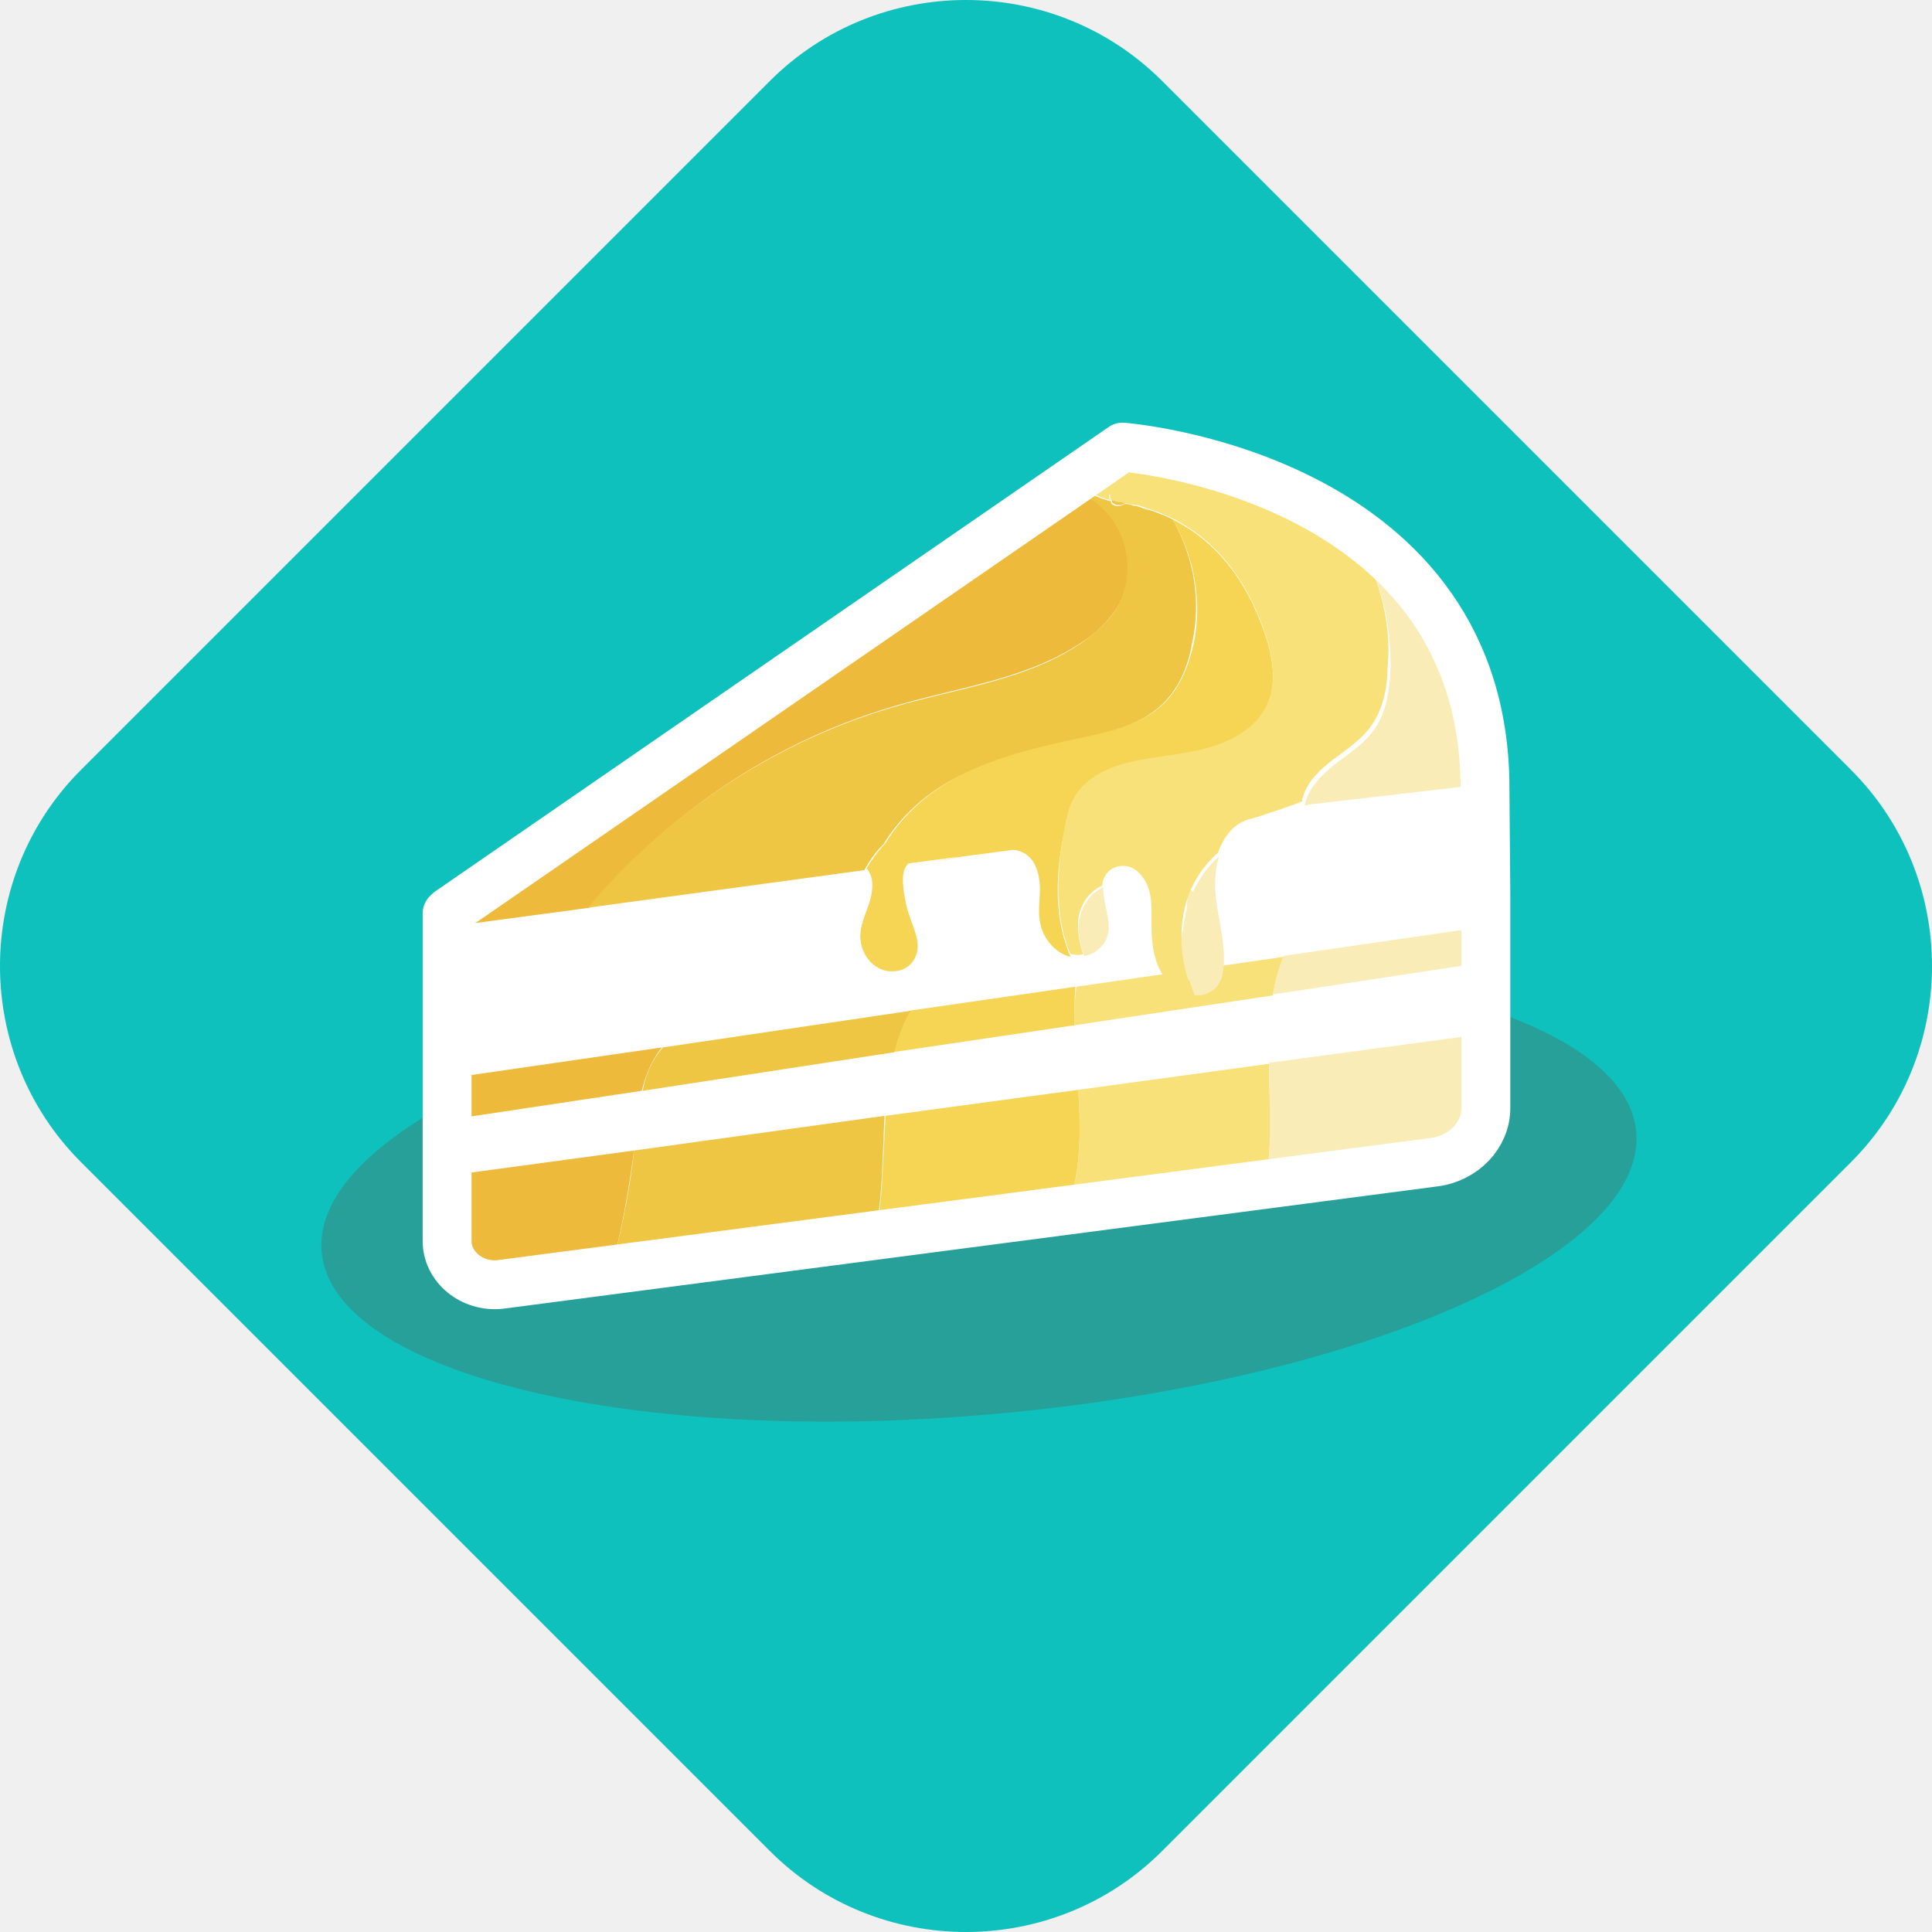
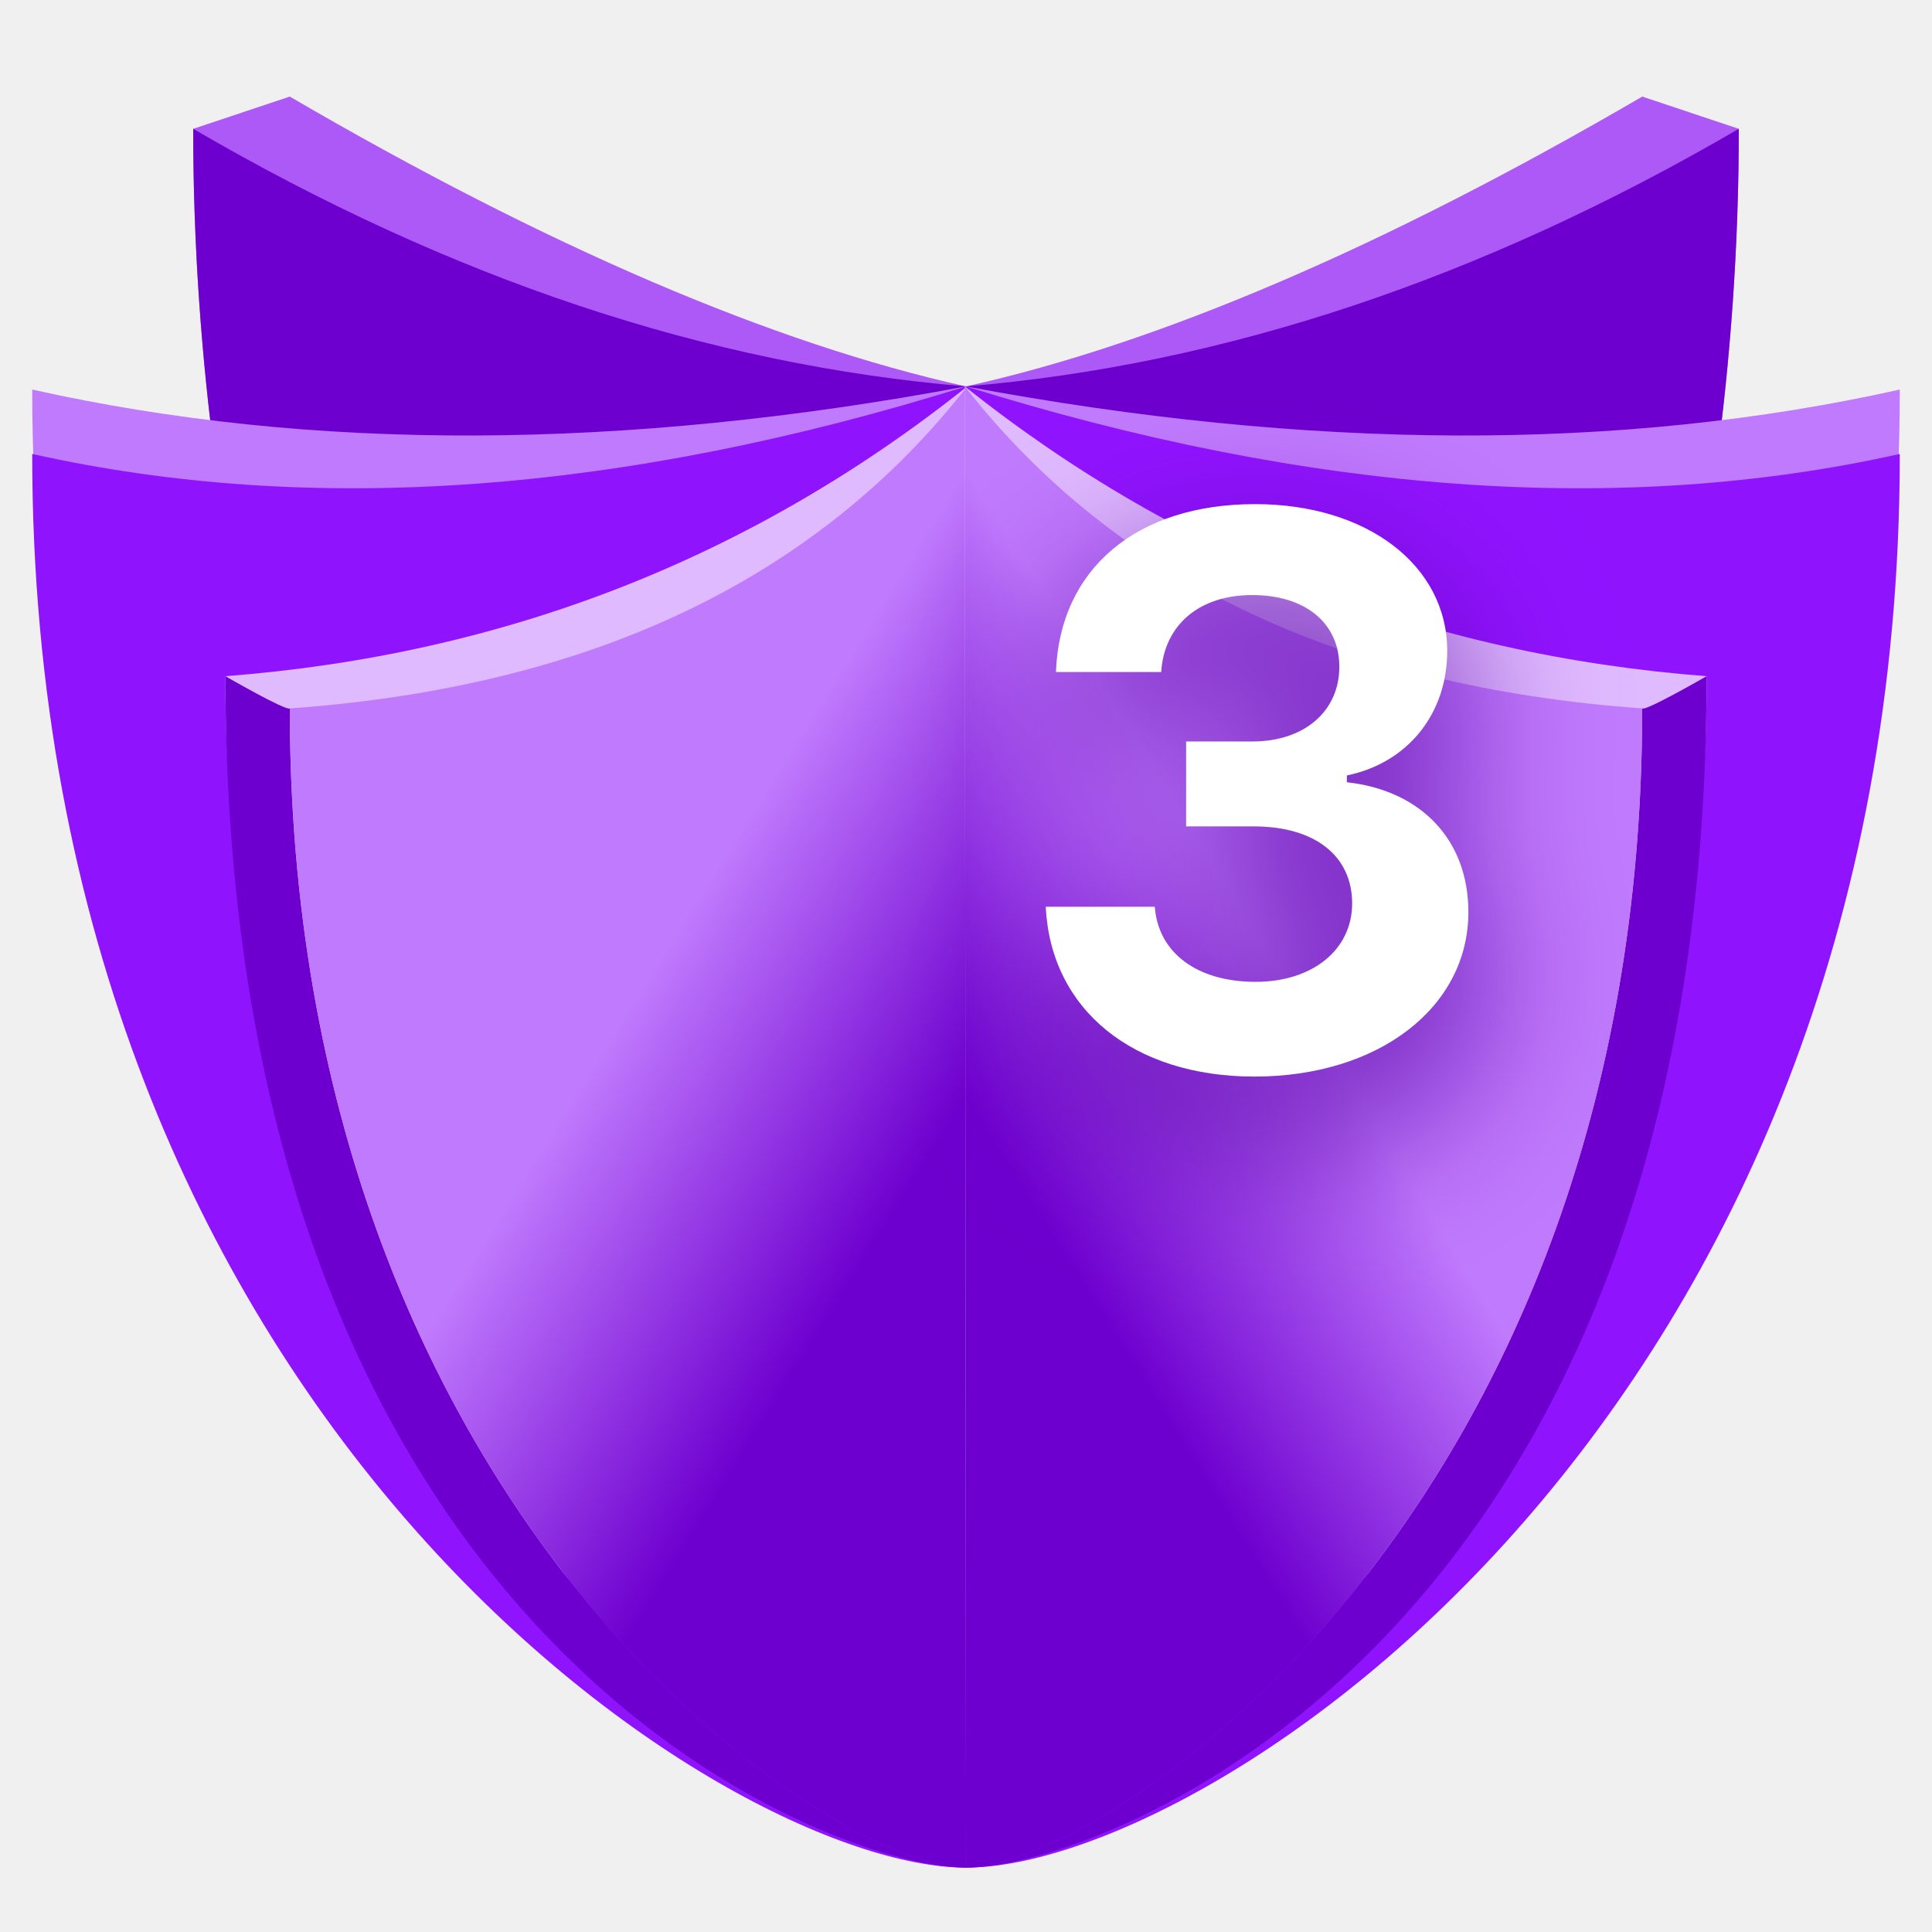
- <svg xmlns="http://www.w3.org/2000/svg" version="1.1" id="Layer_1" x="0px" y="0px" viewBox="0 0 200.5 200.5" enable-background="new 0 0 200.5 200.5" xml:space="preserve">
-   <path fill="#0EC1BC" d="M192.1,120.6l-71.5,71.5c-11.2,11.2-29.5,11.2-40.7,0L8.4,120.6c-11.2-11.2-11.2-29.5,0-40.7L79.9,8.4  c11.2-11.2,29.5-11.2,40.7,0l71.5,71.5C203.3,91.1,203.3,109.4,192.1,120.6z" />
-   <ellipse transform="matrix(0.9958 -9.115107e-02 9.115107e-02 0.9958 -10.8562 9.7731)" fill="#27A09A" cx="101.6" cy="123.7" rx="68.5" ry="23.1" />
-   <g>
-     <path fill="#FFFFFF" d="M153.4,80.8c-0.8-30.3-37.1-32.9-37.1-32.9L47.3,94l0,0l-0.2,0.2l0,1.8l0-1.8v11.2v7.4v3.9v5.3v4.8   c0,2.6,2.6,4.6,5.4,4.3l95.7-12.2c3-0.4,5.2-2.7,5.2-5.4v-4.7V102v-3.4v-6.4L153.4,80.8L153.4,80.8z" />
-     <g>
-       <path fill="#F9E17A" d="M131.7,110.4l-19.8,2.7c0.2,3.3,0.3,6.6-0.4,9.8c-0.1,0.3-0.1,0.5-0.2,0.8l20.3-2.9    c0.2-1.5,0.2-3.1,0.2-4.6C131.8,114.2,131.7,112.3,131.7,110.4z" />
-       <path fill="#F6D555" d="M111.9,113.1l-20,2.7c-0.2,3.6-0.3,7.2-0.7,10.7l20.1-2.8c0.1-0.3,0.1-0.5,0.2-0.8    C112.2,119.6,112.1,116.4,111.9,113.1z" />
-       <path fill="#EDBA3B" d="M47.3,121.9v5.3c0,2.9,2.5,5.1,5.4,4.7l11.1-1.6c0.9-3.6,1.5-7.2,2-10.9L47.3,121.9z" />
-       <path fill="#EFC643" d="M65.8,119.4c-0.4,3.7-1.1,7.3-2,10.9l27.3-3.8c0.5-3.5,0.5-7.1,0.7-10.7L65.8,119.4z" />
-       <path fill="#F9ECB7" d="M131.8,116.1c0,1.5,0,3.1-0.2,4.6l16.4-2.3c3-0.4,5.2-2.9,5.2-5.9v-5.1l-21.5,2.9    C131.7,112.3,131.8,114.2,131.8,116.1z" />
-       <path fill="#F9E17A" d="M111.5,106.4l20.6-3.1c0.2-1.4,0.6-2.7,1.1-4l-21.5,3.1C111.5,103.7,111.5,105,111.5,106.4z" />
-       <path fill="#F9ECB7" d="M132.1,103.2l21.1-3.2v-3.7l-20,2.9C132.7,100.5,132.3,101.9,132.1,103.2z" />
-       <path fill="#EDBA3B" d="M68.6,108.8c0,0,0.1-0.1,0.1-0.1l-21.4,3.1v4.3l19.3-2.9C67,111.6,67.6,110.1,68.6,108.8z" />
-       <path fill="#F6D555" d="M111.5,106.4c0-1.3,0-2.7,0.1-4l-17.3,2.5c-0.8,1.3-1.3,2.8-1.7,4.3L111.5,106.4z" />
-       <path fill="#EFC643" d="M66.7,113.2l26.1-4c0.4-1.5,0.9-3,1.7-4.3l-25.7,3.8c0,0-0.1,0.1-0.1,0.1C67.6,110.1,67,111.6,66.7,113.2z    " />
-       <g>
-         <path fill="none" d="M135.6,83.5l0.1,0C135.7,83.5,135.7,83.5,135.6,83.5z" />
-         <path fill="#F6D555" d="M135.7,83.5l-0.1,0C135.5,83.7,135.7,83.5,135.7,83.5z" />
-         <path fill="#F9ECB7" d="M123.4,92.1c1.2,1.3,1.8,3,2.2,4.7c0.3,1.2,0.5,2.6-0.1,3.7c-0.6,1.1-2.2,1.7-3.1,0.8     c-1-1-0.4-2.6,0.1-3.9c0.7-1.9,0.9-4.1,0.5-6.1" />
-         <path fill="#F9ECB7" d="M112,95.6c-0.2,1.2,0.1,2.4,0.5,3.6c0.6-0.1,1.1-0.3,1.5-0.7c2.1-1.7,0.4-4.4,0.5-6.4     C113.1,92.7,112.2,94.1,112,95.6z" />
-         <path fill="#F9ECB7" d="M123.4,93.6c-1.1,3.1-0.7,6.6,0.6,9.7c0.3,0,0.7,0,1-0.1c1.6-0.5,1.9-1.8,2-3c0.2-2.7-0.8-5.4-0.9-8.2     c0-1,0.1-2.1,0.4-3.1C125.1,90.1,124,91.8,123.4,93.6z" />
-         <path fill="#F9ECB7" d="M139.9,54.5c3,4.4,4.6,9.7,4.4,15.1c-0.1,2.3-0.5,4.6-1.9,6.4c-1.1,1.4-2.7,2.4-4.1,3.5     c-1.3,1.1-2.6,2.4-2.9,4.1c0.1,0,0.2-0.1,0.3-0.1c0.1,0,0.1,0,0.1,0l15.5-1.8c1-0.1,1.8-1,1.7-2     C152.2,67.5,146.6,59.6,139.9,54.5z" />
-         <path fill="#F6D555" d="M131.2,65.6c-1.9-5.5-5-9.4-9.5-11.7c2.2,3.8,3.1,8.4,2.2,12.8c-0.5,2.3-1.4,4.6-3.1,6.3     c-2.4,2.3-5.8,2.9-9,3.6c-4.7,1-9.5,2.1-13.6,4.7c-2.5,1.5-4.8,3.7-6.3,6.2c0,0,0,0,0,0c-0.1,0.1-0.1,0.1-0.2,0.2     c-0.7,0.8-1.3,1.6-1.8,2.5l0.1,0c0.7,0.9,0.6,2.1,0.3,3.2c-0.3,1.1-0.9,2.2-1,3.4c-0.2,1.9,1.2,4.1,3.4,4c0.9,0,1.8-0.5,2.2-1.3     c0.8-1.4,0-2.9-0.5-4.4c-0.4-1.1-0.6-2.3-0.7-3.5c0-0.7,0-1.5,0.6-2c0,0,0,0,0,0l5.3-0.7c-1,0.2-2,0.4-2.9,0.6l3.1-0.6l5.3-0.7     c0.4,0,0.7,0.1,1.1,0.3c1.2,0.6,1.6,2,1.7,3.2c0.1,1.3-0.2,2.6,0,3.8c0.2,1.7,1.5,3.4,3.2,3.8c-0.3-0.7-0.5-1.3-0.7-2     c-1-3.6-0.7-7.5,0.1-11.2c0.2-1.1,0.5-2.2,1-3.1c0.4-0.7,0.9-1.2,1.6-1.7c0.5-0.4,1-0.7,1.5-1c2.8-1.4,6-1.5,9.1-2     c3.1-0.6,6.3-1.9,7.7-4.7C132.6,71,132.1,68.1,131.2,65.6z" />
-         <path fill="none" d="M116.8,52.2C116.8,52.2,116.8,52.2,116.8,52.2c-0.2,0-0.3-0.1-0.5-0.1C116.5,52.2,116.6,52.2,116.8,52.2z" />
-         <path fill="none" d="M117.8,52.5c-0.3-0.1-0.6-0.2-1-0.2c0,0,0,0,0,0C117.1,52.3,117.4,52.4,117.8,52.5z" />
-         <path fill="none" d="M117.9,52.5c0.4,0.1,0.8,0.2,1.2,0.4C118.7,52.7,118.3,52.6,117.9,52.5z" />
-         <path fill="none" d="M119.2,52.9c0.9,0.3,1.7,0.6,2.5,1C120.9,53.5,120.1,53.2,119.2,52.9z" />
-         <path fill="#F9E17A" d="M115.2,51.3c0,0.2,0,0.4,0.1,0.6c0,0,0.1,0,0.1,0c0-0.2,0-0.3,0-0.5C115.3,51.4,115.3,51.3,115.2,51.3z" />
-         <path fill="#F9E17A" d="M139.9,54.5c-10.6-8.2-23.9-9.2-23.9-9.2l-1.2,0.9l-2.5,1.8l-2.5,1.8c1,0.2,1.9,0.4,2.9,0.7     c0.5,0.7,1.4,1.1,2.5,1.4c-0.1-0.2-0.1-0.4-0.1-0.6c0.1,0,0.1,0.1,0.2,0.1c0,0.2,0,0.3,0,0.5c0.3,0.1,0.6,0.1,0.9,0.2     c0.2,0,0.3,0.1,0.5,0.1c0.3,0.1,0.6,0.1,1,0.2c0.1,0,0.1,0,0.2,0c0.4,0.1,0.8,0.2,1.2,0.4c0,0,0,0,0.1,0c0.9,0.3,1.7,0.6,2.5,1     c0,0,0,0,0,0v0c4.5,2.3,7.6,6.2,9.5,11.7c0.9,2.5,1.4,5.4,0.2,7.8c-1.4,2.8-4.6,4.1-7.7,4.7c-3.1,0.6-6.3,0.7-9.1,2     c-1.2,0.6-2.4,1.5-3.1,2.7c-0.6,1-0.8,2.1-1,3.1c-0.7,3.7-1,7.6-0.1,11.2c0.2,0.7,0.4,1.4,0.7,2c0.2,0,0.4,0.1,0.7,0.1     c0.2,0,0.4,0,0.6-0.1c-0.4-1.2-0.6-2.4-0.5-3.6c0.2-1.5,1.1-2.9,2.5-3.5c0-0.6,0.3-1.2,0.8-1.6c0.8-0.6,2-0.6,2.8,0.1     c1.7,1.5,1.5,3.6,1.5,5.5c0,2.3,0.3,4.8,2.1,6.3c0.6,0.5,1.4,0.8,2.2,0.8c-1.3-3-1.6-6.5-0.6-9.7c0.6-1.8,1.7-3.5,3.2-4.8     c0.6-1.7,1.7-3.1,3.3-3.5c0.6-0.1,4.3-1.4,5.4-1.8c0.3-1.7,1.5-3,2.9-4.1c1.4-1.1,3-2.1,4.1-3.5c1.4-1.8,1.9-4.2,1.9-6.4     C144.5,64.3,142.9,58.9,139.9,54.5z" />
-         <path fill="#EFC643" d="M115.4,51.9c0,0.1,0,0.1,0,0.2c0.3,0.4,1,0.4,1.4,0.1c-0.2,0-0.3-0.1-0.5-0.1     C116,52.1,115.7,52,115.4,51.9z" />
-         <path fill="#EFC643" d="M117.8,52.5c0.1,0,0.1,0,0.2,0C117.9,52.5,117.8,52.5,117.8,52.5z" />
-         <polygon fill="#EFC643" points="121.7,53.9 121.7,53.9 121.7,53.9    " />
-         <path fill="#EFC643" d="M119.1,52.9C119.2,52.9,119.2,52.9,119.1,52.9C119.2,52.9,119.2,52.9,119.1,52.9z" />
-         <path fill="#EDBA3B" d="M93.8,73c6.4-1.8,13.2-2.7,18.7-6.5c1.5-1,2.8-2.3,3.7-3.9c1.3-2.5,1.2-5.8-0.3-8.2     c-1.4-2.3-3.9-3.9-6.6-4.2L48.9,94.8c-0.4,0.3-0.2,1,0.4,1l11.9-1.6C69.6,84,81.1,76.5,93.8,73z" />
-         <path fill="#EFC643" d="M121.7,53.9C121.7,53.9,121.7,53.9,121.7,53.9c-0.8-0.4-1.6-0.7-2.5-1c0,0,0,0-0.1,0     c-0.4-0.1-0.8-0.3-1.2-0.4c-0.1,0-0.1,0-0.2,0c-0.3-0.1-0.6-0.2-1-0.2c-0.4,0.3-1.1,0.3-1.4-0.1c0-0.1,0-0.1,0-0.2     c0,0-0.1,0-0.1,0c0,0,0,0.1,0,0.1c0,0,0-0.1,0-0.1c-1.1-0.3-2-0.6-2.5-1.4c-1-0.3-1.9-0.5-2.9-0.7l-0.6,0.4     c2.7,0.3,5.2,1.9,6.6,4.2c1.5,2.5,1.6,5.7,0.3,8.2c-0.8,1.6-2.2,2.8-3.7,3.9c-5.4,3.8-12.3,4.7-18.7,6.5     c-12.7,3.5-24.2,11-32.7,21.1l28.7-3.9c0.5-0.9,1.1-1.8,1.8-2.5c0.1-0.1,0.1-0.1,0.2-0.2c1.5-2.5,3.8-4.7,6.3-6.2     c4.1-2.5,8.9-3.7,13.6-4.7c3.2-0.7,6.6-1.3,9-3.6c1.7-1.6,2.7-3.9,3.1-6.3C124.7,62.4,123.9,57.8,121.7,53.9z" />
+ <svg xmlns="http://www.w3.org/2000/svg" xmlns:xlink="http://www.w3.org/1999/xlink" width="60px" height="60px" viewBox="0 0 60 60" version="1.1">
+   <defs>
+     <linearGradient x1="50%" y1="42.099%" x2="70.103%" y2="69.755%" id="linearGradient-1">
+       <stop stop-color="#C07AFD" offset="0%" />
+       <stop stop-color="#6E00CF" offset="100%" />
+     </linearGradient>
+     <path d="M36.836,25.664 L36.836,23.027 L38.898,23.027 C40.504,23.027 41.594,22.09 41.594,20.707 C41.594,19.348 40.539,18.48 38.887,18.48 C37.246,18.48 36.156,19.406 36.062,20.871 L32.793,20.871 C32.91,17.672 35.289,15.656 38.98,15.656 C42.449,15.656 44.945,17.555 44.945,20.215 C44.945,22.172 43.715,23.695 41.828,24.082 L41.828,24.293 C44.148,24.551 45.602,26.098 45.602,28.324 C45.602,31.289 42.812,33.434 38.957,33.434 C35.184,33.434 32.629,31.348 32.477,28.16 L35.863,28.16 C35.969,29.59 37.176,30.492 38.992,30.492 C40.762,30.492 41.992,29.496 41.992,28.055 C41.992,26.578 40.832,25.664 38.934,25.664 L36.836,25.664 Z" id="path-2" />
+     <filter x="-64.8%" y="-36.6%" width="229.5%" height="195.6%" filterUnits="objectBoundingBox" id="filter-3">
+       <feOffset dx="0" dy="2" in="SourceAlpha" result="shadowOffsetOuter1" />
+       <feGaussianBlur stdDeviation="2.5" in="shadowOffsetOuter1" result="shadowBlurOuter1" />
+       <feColorMatrix values="0 0 0 0 0.352   0 0 0 0 0.006   0 0 0 0 0.655  0 0 0 1 0" type="matrix" in="shadowBlurOuter1" />
+     </filter>
+   </defs>
+   <g id="Tincubeth-Symbol-draft-60px-02" stroke="none" stroke-width="1" fill="none" fill-rule="evenodd">
+     <g id="shield-L" transform="translate(1, 3)">
+       <g id="shiled-03" transform="translate(5, 0)">
+         <path d="M23.974,53 C16.342,52.947 0,29.967 0,1 L3,0 C11,4.667 18,7.667 24,9 C24,36.072 24,50.739 24,53 C23.991,53 23.982,53 23.974,53 Z" id="shield-03-top" fill="#AD59F7" />
+         <path d="M0,1 C8,5.667 16,8.333 24,9 C24,36.072 24,50.739 24,53 C16.379,53 0,30 0,1 Z" id="shield-03" fill="#6E00CF" />
+       </g>
+       <path d="M0,9.098 C8.667,11.033 18.333,11 29,9 C29,37.472 29,52.805 29,55 C21.462,55 0,39 0,9.098 Z" id="shield-02-top" fill="#C07AFD" />
+       <path d="M0,11.098 C8.667,13.033 18.333,12.333 29,9 C29,37.472 29,52.805 29,55 C21.462,55 0,41 0,11.098 Z" id="shield-02" fill="#9013FE" />
+       <g id="shield-01" transform="translate(5.999731, 9)">
+         <path d="M0,9 C8.667,8.333 16.346,5.333 23.038,0 C23.012,27.854 22.999,42.854 22.999,45 C18.776,45 -0.082,33.488 0,9 Z" id="shield-01-top-L" fill="#DFBAFF" />
+         <path d="M2,10 C2,34.998 18.773,45.999 22.998,46 C18.773,45.999 0,38.998 0,9 C0,9 1.9,10.096 2,10 Z" id="shield-01-edge-L" fill="#6E00CF" />
+         <path d="M2,10 C11.334,9.333 18.346,6 23.038,0 C23.012,28.52 22.999,43.854 22.999,46 C18.776,46 2,35 2,10 Z" fill="url(#linearGradient-1)" />
      </g>
    </g>
-     <path fill="none" stroke="#FFFFFF" stroke-width="5.074" stroke-linecap="round" stroke-linejoin="round" stroke-miterlimit="10" d="   M154.1,80.8c-0.8-31.6-37.6-34.4-37.6-34.4L46.6,94.6l0,0l-0.2,0.2l0,0l0,0v11.7v7.7v4.1v5.5v5c0,2.7,2.6,4.8,5.5,4.5l97-12.7   c3-0.4,5.3-2.8,5.3-5.6v-4.9v-7v-3.5v-6.7L154.1,80.8L154.1,80.8z" />
+     <g id="shield-R" transform="translate(44, 30.5) scale(-1, 1) translate(-44, -30.5) translate(29, 3)">
+       <g id="shiled-03" transform="translate(5, 0)">
+         <path d="M23.974,53 C16.342,52.947 0,29.967 0,1 L3,0 C11,4.667 18,7.667 24,9 C24,36.072 24,50.739 24,53 C23.991,53 23.982,53 23.974,53 Z" id="shield-03-top" fill="#AD59F7" />
+         <path d="M0,1 C8,5.667 16,8.333 24,9 C24,36.072 24,50.739 24,53 C16.379,53 0,30 0,1 Z" id="shield-03" fill="#6E00CF" />
+       </g>
+       <path d="M0,9.098 C8.667,11.033 18.333,11 29,9 C29,37.472 29,52.805 29,55 C21.462,55 0,39 0,9.098 Z" id="shield-02-top" fill="#C07AFD" />
+       <path d="M0,11.098 C8.667,13.033 18.333,12.333 29,9 C29,37.472 29,52.805 29,55 C21.462,55 0,41 0,11.098 Z" id="shield-02" fill="#9013FE" />
+       <g id="shield-01" transform="translate(5.999731, 9)">
+         <path d="M0,9 C8.667,8.333 16.346,5.333 23.038,0 C23.012,27.854 22.999,42.854 22.999,45 C18.776,45 -0.082,33.488 0,9 Z" id="shield-01-top-L" fill="#DFBAFF" />
+         <path d="M2,10 C2,34.998 18.773,45.999 22.998,46 C18.773,45.999 0,38.998 0,9 C0,9 1.9,10.096 2,10 Z" id="shield-01-edge-L" fill="#6E00CF" />
+         <path d="M2,10 C11.334,9.333 18.346,6 23.038,0 C23.012,28.52 22.999,43.854 22.999,46 C18.776,46 2,35 2,10 Z" fill="url(#linearGradient-1)" />
+       </g>
+     </g>
+     <g id="3" fill-rule="nonzero">
+       <use fill="black" fill-opacity="1" filter="url(#filter-3)" xlink:href="#path-2" />
+       <use fill="#FFFFFF" xlink:href="#path-2" />
+     </g>
  </g>
</svg>
